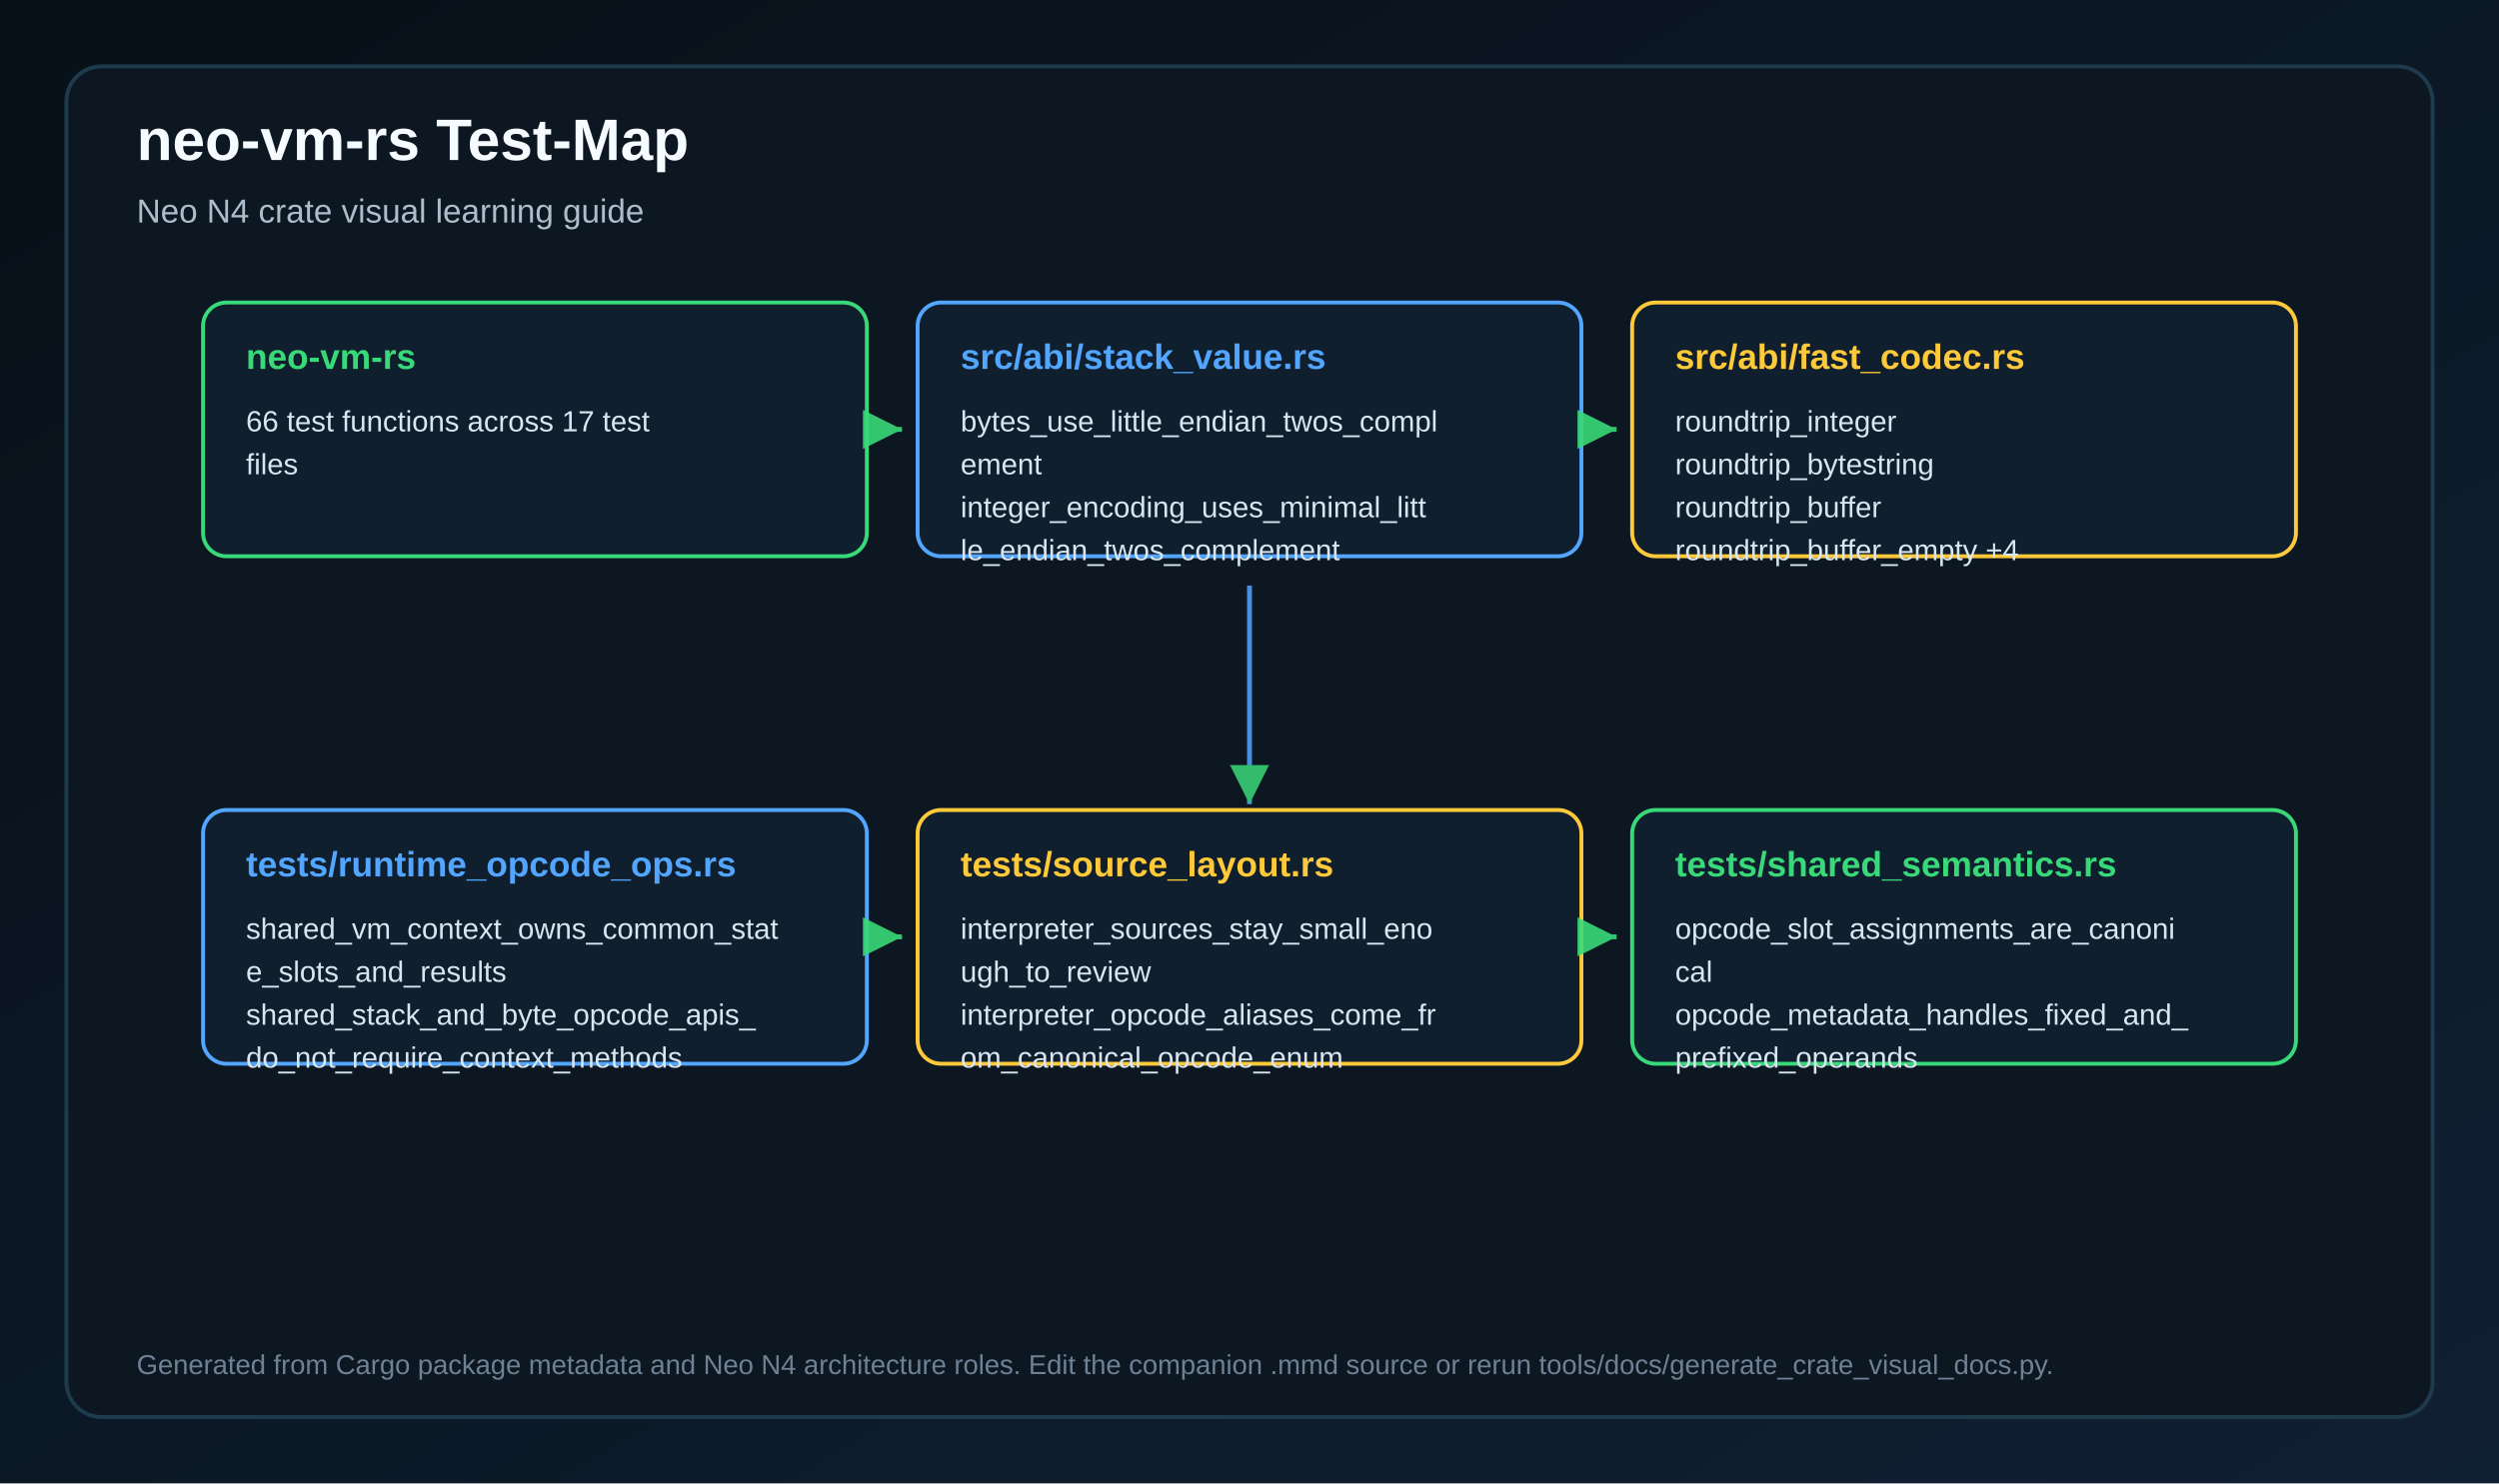
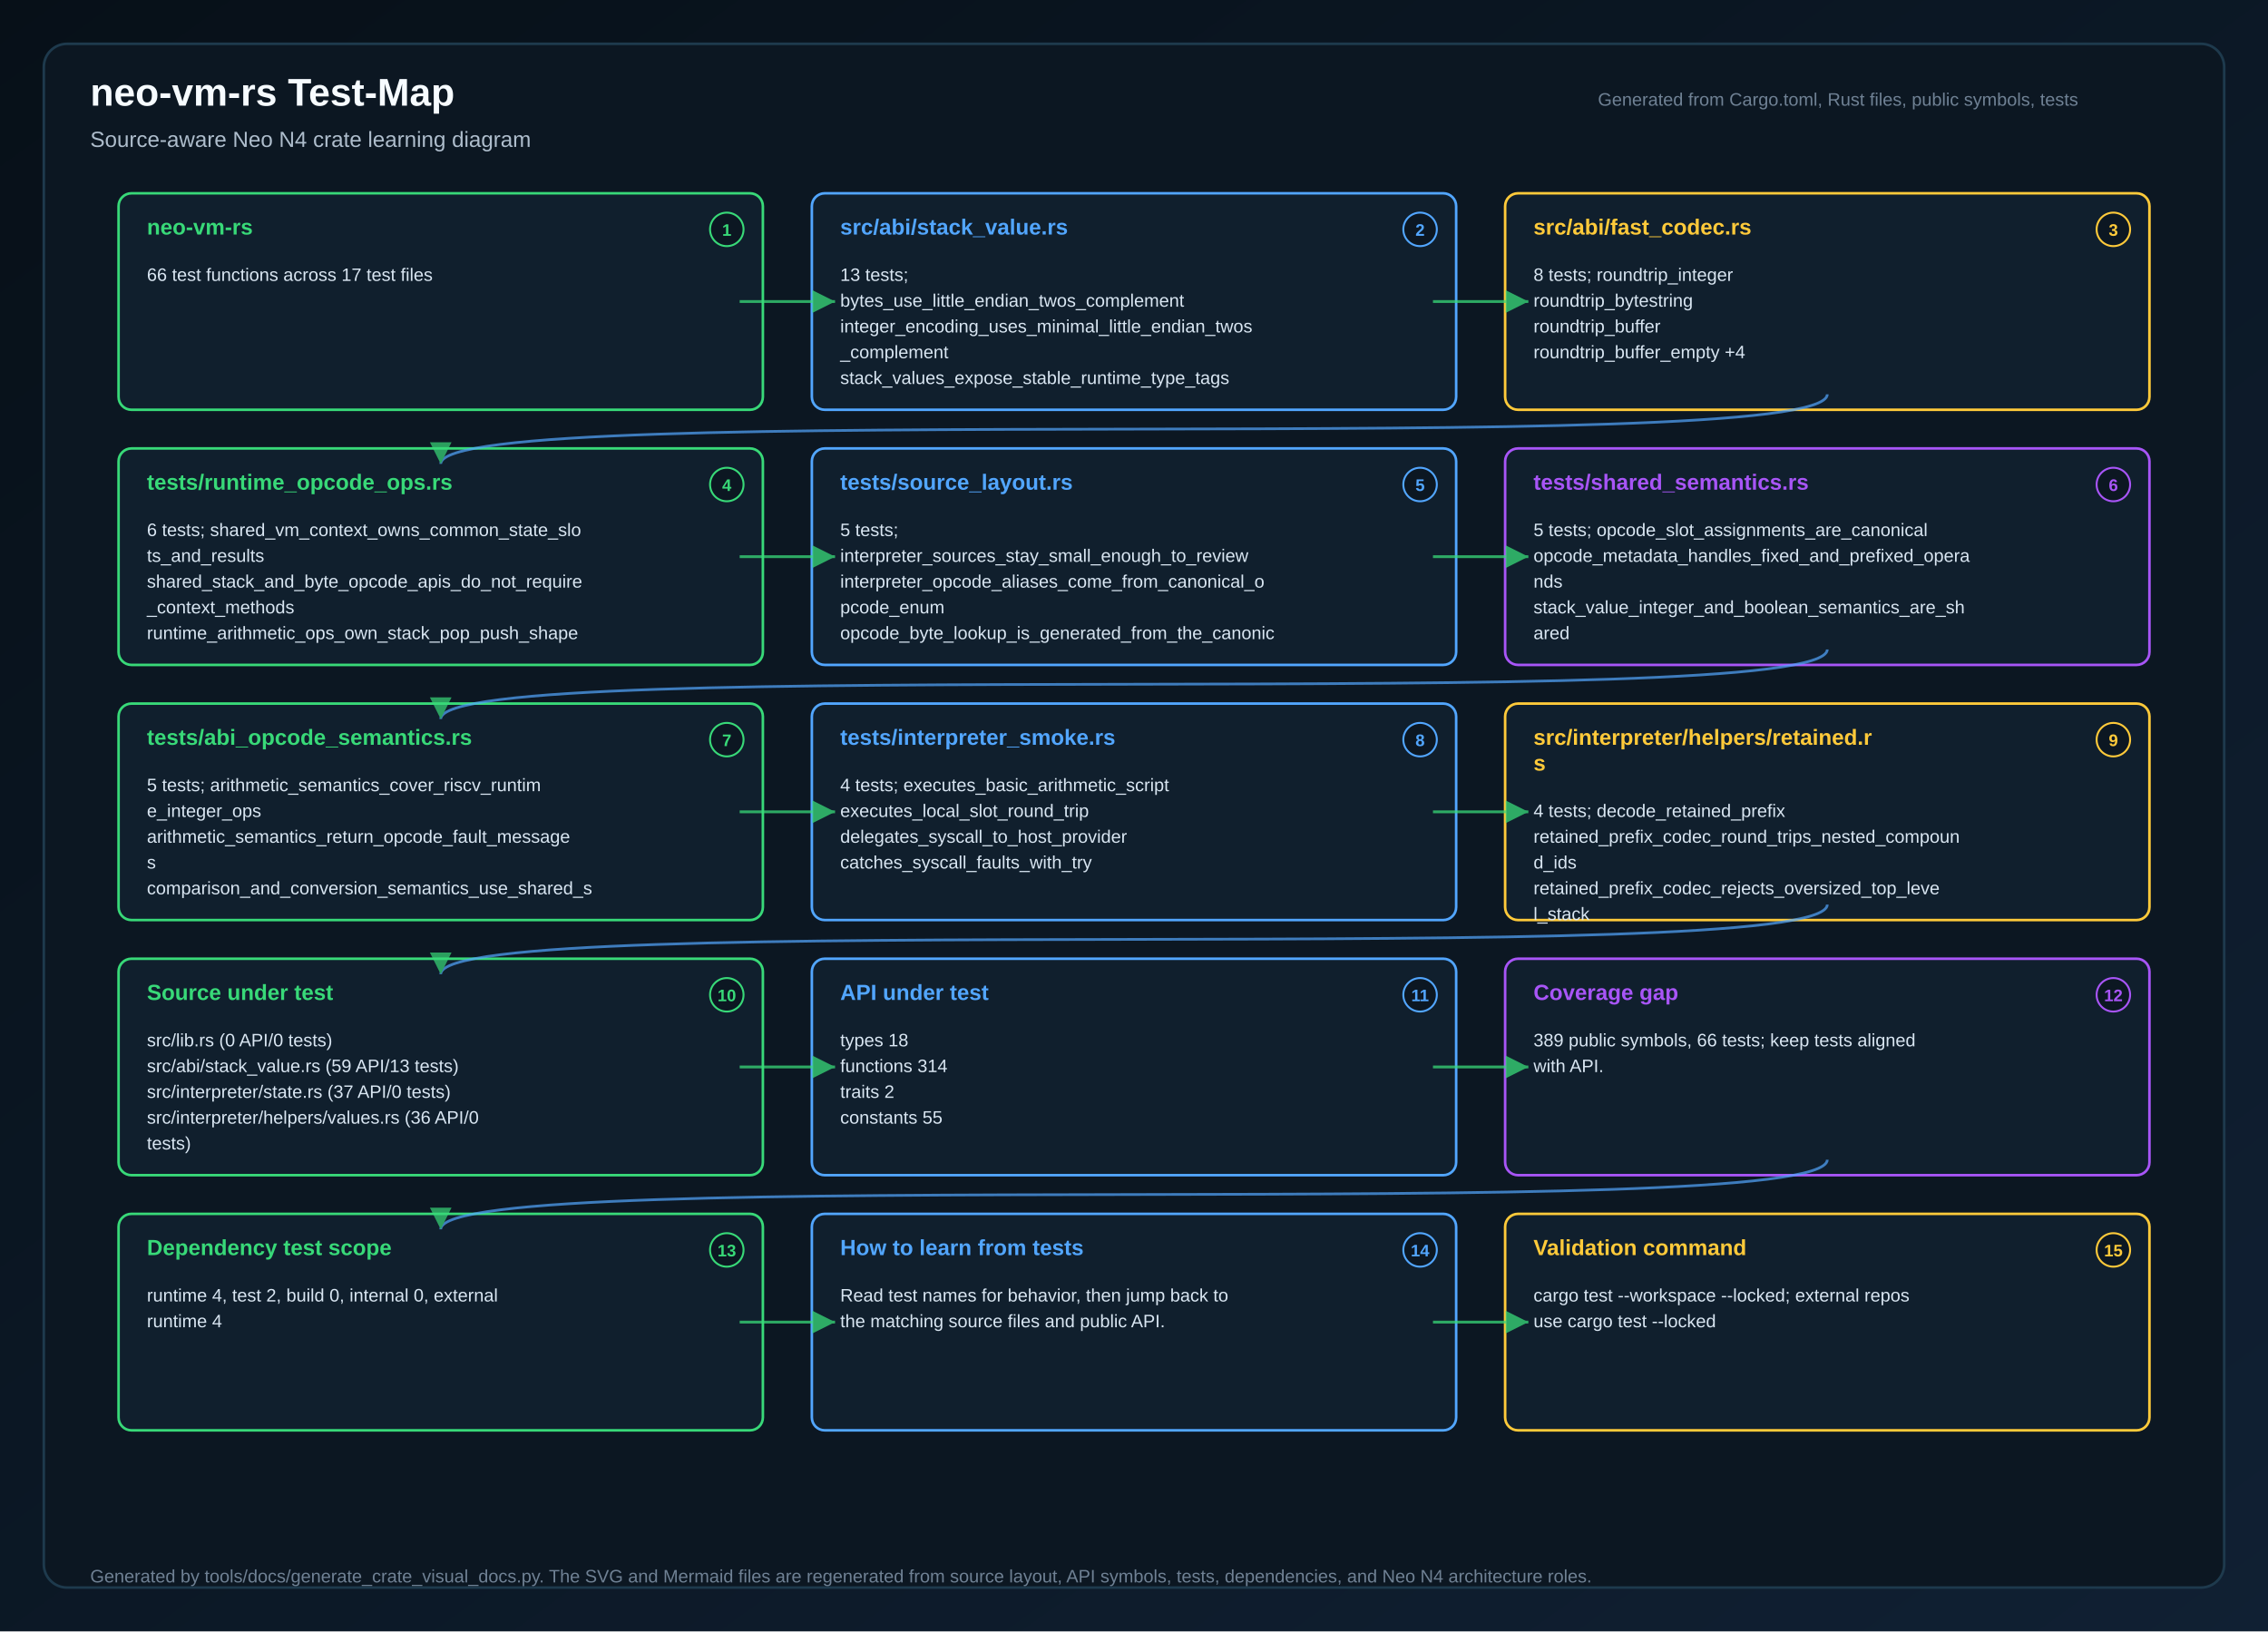
- <svg xmlns="http://www.w3.org/2000/svg" width="1280" height="760" viewBox="0 0 1280 760" role="img" aria-label="neo-vm-rs Test-Map">
+ <svg xmlns="http://www.w3.org/2000/svg" width="1760" height="1266" viewBox="0 0 1760 1266" role="img" aria-label="neo-vm-rs Test-Map">
  <defs>
    <linearGradient id="bg" x1="0" x2="1" y1="0" y2="1">
      <stop offset="0" stop-color="#071018" />
      <stop offset="1" stop-color="#102033" />
    </linearGradient>
    <marker id="arrow" markerWidth="12" markerHeight="12" refX="10" refY="6" orient="auto">
      <path d="M2,2 L10,6 L2,10 Z" fill="#38d978" />
    </marker>
  </defs>
-   <rect x="0" y="0" width="1280" height="760" fill="url(#bg)" />
-   <rect x="34" y="34" width="1212" height="692" rx="18" fill="#0c1722" stroke="#1e3a4d" stroke-width="2" />
+   <rect x="0" y="0" width="1760" height="1266" fill="url(#bg)" />
+   <rect x="34" y="34" width="1692" height="1198" rx="18" fill="#0c1722" stroke="#1e3a4d" stroke-width="2" />
  <text x="70" y="82" fill="#f6fbff" font-size="30" font-family="Segoe UI, Arial, sans-serif" font-weight="700">neo-vm-rs Test-Map</text>
-   <text x="70" y="114" fill="#aebdcc" font-size="17" font-family="Segoe UI, Arial, sans-serif">Neo N4 crate visual learning guide</text>
-   <rect x="104" y="155" width="340" height="130" rx="12" fill="#101f2d" stroke="#38d978" stroke-width="2" />
-   <text x="126" y="189" fill="#38d978" font-size="18" font-family="Segoe UI, Arial, sans-serif" font-weight="700">neo-vm-rs</text>
-   <text x="126" y="221" fill="#d9e6f2" font-size="15" font-family="Segoe UI, Arial, sans-serif">66 test functions across 17 test</text>
-   <text x="126" y="243" fill="#d9e6f2" font-size="15" font-family="Segoe UI, Arial, sans-serif">files</text>
-   <rect x="470" y="155" width="340" height="130" rx="12" fill="#101f2d" stroke="#52a6ff" stroke-width="2" />
-   <text x="492" y="189" fill="#52a6ff" font-size="18" font-family="Segoe UI, Arial, sans-serif" font-weight="700">src/abi/stack_value.rs</text>
-   <text x="492" y="221" fill="#d9e6f2" font-size="15" font-family="Segoe UI, Arial, sans-serif">bytes_use_little_endian_twos_compl</text>
-   <text x="492" y="243" fill="#d9e6f2" font-size="15" font-family="Segoe UI, Arial, sans-serif">ement</text>
-   <text x="492" y="265" fill="#d9e6f2" font-size="15" font-family="Segoe UI, Arial, sans-serif">integer_encoding_uses_minimal_litt</text>
-   <text x="492" y="287" fill="#d9e6f2" font-size="15" font-family="Segoe UI, Arial, sans-serif">le_endian_twos_complement</text>
-   <line x1="452" y1="220" x2="462" y2="220" stroke="#38d978" stroke-width="2.5" marker-end="url(#arrow)" opacity="0.9" />
-   <rect x="836" y="155" width="340" height="130" rx="12" fill="#101f2d" stroke="#ffca3a" stroke-width="2" />
-   <text x="858" y="189" fill="#ffca3a" font-size="18" font-family="Segoe UI, Arial, sans-serif" font-weight="700">src/abi/fast_codec.rs</text>
-   <text x="858" y="221" fill="#d9e6f2" font-size="15" font-family="Segoe UI, Arial, sans-serif">roundtrip_integer</text>
-   <text x="858" y="243" fill="#d9e6f2" font-size="15" font-family="Segoe UI, Arial, sans-serif">roundtrip_bytestring</text>
-   <text x="858" y="265" fill="#d9e6f2" font-size="15" font-family="Segoe UI, Arial, sans-serif">roundtrip_buffer</text>
-   <text x="858" y="287" fill="#d9e6f2" font-size="15" font-family="Segoe UI, Arial, sans-serif">roundtrip_buffer_empty +4</text>
-   <line x1="818" y1="220" x2="828" y2="220" stroke="#38d978" stroke-width="2.5" marker-end="url(#arrow)" opacity="0.9" />
-   <rect x="104" y="415" width="340" height="130" rx="12" fill="#101f2d" stroke="#52a6ff" stroke-width="2" />
-   <text x="126" y="449" fill="#52a6ff" font-size="18" font-family="Segoe UI, Arial, sans-serif" font-weight="700">tests/runtime_opcode_ops.rs</text>
-   <text x="126" y="481" fill="#d9e6f2" font-size="15" font-family="Segoe UI, Arial, sans-serif">shared_vm_context_owns_common_stat</text>
-   <text x="126" y="503" fill="#d9e6f2" font-size="15" font-family="Segoe UI, Arial, sans-serif">e_slots_and_results</text>
-   <text x="126" y="525" fill="#d9e6f2" font-size="15" font-family="Segoe UI, Arial, sans-serif">shared_stack_and_byte_opcode_apis_</text>
-   <text x="126" y="547" fill="#d9e6f2" font-size="15" font-family="Segoe UI, Arial, sans-serif">do_not_require_context_methods</text>
-   <rect x="470" y="415" width="340" height="130" rx="12" fill="#101f2d" stroke="#ffca3a" stroke-width="2" />
-   <text x="492" y="449" fill="#ffca3a" font-size="18" font-family="Segoe UI, Arial, sans-serif" font-weight="700">tests/source_layout.rs</text>
-   <text x="492" y="481" fill="#d9e6f2" font-size="15" font-family="Segoe UI, Arial, sans-serif">interpreter_sources_stay_small_eno</text>
-   <text x="492" y="503" fill="#d9e6f2" font-size="15" font-family="Segoe UI, Arial, sans-serif">ugh_to_review</text>
-   <text x="492" y="525" fill="#d9e6f2" font-size="15" font-family="Segoe UI, Arial, sans-serif">interpreter_opcode_aliases_come_fr</text>
-   <text x="492" y="547" fill="#d9e6f2" font-size="15" font-family="Segoe UI, Arial, sans-serif">om_canonical_opcode_enum</text>
-   <line x1="452" y1="480" x2="462" y2="480" stroke="#38d978" stroke-width="2.5" marker-end="url(#arrow)" opacity="0.9" />
-   <rect x="836" y="415" width="340" height="130" rx="12" fill="#101f2d" stroke="#38d978" stroke-width="2" />
-   <text x="858" y="449" fill="#38d978" font-size="18" font-family="Segoe UI, Arial, sans-serif" font-weight="700">tests/shared_semantics.rs</text>
-   <text x="858" y="481" fill="#d9e6f2" font-size="15" font-family="Segoe UI, Arial, sans-serif">opcode_slot_assignments_are_canoni</text>
-   <text x="858" y="503" fill="#d9e6f2" font-size="15" font-family="Segoe UI, Arial, sans-serif">cal</text>
-   <text x="858" y="525" fill="#d9e6f2" font-size="15" font-family="Segoe UI, Arial, sans-serif">opcode_metadata_handles_fixed_and_</text>
-   <text x="858" y="547" fill="#d9e6f2" font-size="15" font-family="Segoe UI, Arial, sans-serif">prefixed_operands</text>
-   <line x1="818" y1="480" x2="828" y2="480" stroke="#38d978" stroke-width="2.5" marker-end="url(#arrow)" opacity="0.9" />
-   <path d="M640 300 C640 350 640 370 640 412" stroke="#52a6ff" stroke-width="2.5" fill="none" marker-end="url(#arrow)" opacity="0.85" />
-   <text x="70" y="704" fill="#6f8194" font-size="14" font-family="Segoe UI, Arial, sans-serif">Generated from Cargo package metadata and Neo N4 architecture roles. Edit the companion .mmd source or rerun tools/docs/generate_crate_visual_docs.py.</text>
+   <text x="70" y="114" fill="#aebdcc" font-size="17" font-family="Segoe UI, Arial, sans-serif">Source-aware Neo N4 crate learning diagram</text>
+   <text x="1240" y="82" fill="#6f8194" font-size="14" font-family="Segoe UI, Arial, sans-serif">Generated from Cargo.toml, Rust files, public symbols, tests</text>
+   <rect x="92" y="150" width="500" height="168" rx="10" fill="#101f2d" stroke="#38d978" stroke-width="2" />
+   <circle cx="564" cy="178" r="13" fill="#0c1722" stroke="#38d978" stroke-width="1.5" />
+   <text x="564" y="183" text-anchor="middle" fill="#38d978" font-size="13" font-family="Segoe UI, Arial, sans-serif" font-weight="700">1</text>
+   <text x="114" y="182" fill="#38d978" font-size="17" font-family="Segoe UI, Arial, sans-serif" font-weight="700">neo-vm-rs</text>
+   <text x="114" y="218" fill="#d9e6f2" font-size="14" font-family="Segoe UI, Arial, sans-serif">66 test functions across 17 test files</text>
+   <rect x="630" y="150" width="500" height="168" rx="10" fill="#101f2d" stroke="#52a6ff" stroke-width="2" />
+   <circle cx="1102" cy="178" r="13" fill="#0c1722" stroke="#52a6ff" stroke-width="1.5" />
+   <text x="1102" y="183" text-anchor="middle" fill="#52a6ff" font-size="13" font-family="Segoe UI, Arial, sans-serif" font-weight="700">2</text>
+   <text x="652" y="182" fill="#52a6ff" font-size="17" font-family="Segoe UI, Arial, sans-serif" font-weight="700">src/abi/stack_value.rs</text>
+   <text x="652" y="218" fill="#d9e6f2" font-size="14" font-family="Segoe UI, Arial, sans-serif">13 tests;</text>
+   <text x="652" y="238" fill="#d9e6f2" font-size="14" font-family="Segoe UI, Arial, sans-serif">bytes_use_little_endian_twos_complement</text>
+   <text x="652" y="258" fill="#d9e6f2" font-size="14" font-family="Segoe UI, Arial, sans-serif">integer_encoding_uses_minimal_little_endian_twos</text>
+   <text x="652" y="278" fill="#d9e6f2" font-size="14" font-family="Segoe UI, Arial, sans-serif">_complement</text>
+   <text x="652" y="298" fill="#d9e6f2" font-size="14" font-family="Segoe UI, Arial, sans-serif">stack_values_expose_stable_runtime_type_tags</text>
+   <rect x="1168" y="150" width="500" height="168" rx="10" fill="#101f2d" stroke="#ffca3a" stroke-width="2" />
+   <circle cx="1640" cy="178" r="13" fill="#0c1722" stroke="#ffca3a" stroke-width="1.5" />
+   <text x="1640" y="183" text-anchor="middle" fill="#ffca3a" font-size="13" font-family="Segoe UI, Arial, sans-serif" font-weight="700">3</text>
+   <text x="1190" y="182" fill="#ffca3a" font-size="17" font-family="Segoe UI, Arial, sans-serif" font-weight="700">src/abi/fast_codec.rs</text>
+   <text x="1190" y="218" fill="#d9e6f2" font-size="14" font-family="Segoe UI, Arial, sans-serif">8 tests; roundtrip_integer</text>
+   <text x="1190" y="238" fill="#d9e6f2" font-size="14" font-family="Segoe UI, Arial, sans-serif">roundtrip_bytestring</text>
+   <text x="1190" y="258" fill="#d9e6f2" font-size="14" font-family="Segoe UI, Arial, sans-serif">roundtrip_buffer</text>
+   <text x="1190" y="278" fill="#d9e6f2" font-size="14" font-family="Segoe UI, Arial, sans-serif">roundtrip_buffer_empty +4</text>
+   <rect x="92" y="348" width="500" height="168" rx="10" fill="#101f2d" stroke="#38d978" stroke-width="2" />
+   <circle cx="564" cy="376" r="13" fill="#0c1722" stroke="#38d978" stroke-width="1.5" />
+   <text x="564" y="381" text-anchor="middle" fill="#38d978" font-size="13" font-family="Segoe UI, Arial, sans-serif" font-weight="700">4</text>
+   <text x="114" y="380" fill="#38d978" font-size="17" font-family="Segoe UI, Arial, sans-serif" font-weight="700">tests/runtime_opcode_ops.rs</text>
+   <text x="114" y="416" fill="#d9e6f2" font-size="14" font-family="Segoe UI, Arial, sans-serif">6 tests; shared_vm_context_owns_common_state_slo</text>
+   <text x="114" y="436" fill="#d9e6f2" font-size="14" font-family="Segoe UI, Arial, sans-serif">ts_and_results</text>
+   <text x="114" y="456" fill="#d9e6f2" font-size="14" font-family="Segoe UI, Arial, sans-serif">shared_stack_and_byte_opcode_apis_do_not_require</text>
+   <text x="114" y="476" fill="#d9e6f2" font-size="14" font-family="Segoe UI, Arial, sans-serif">_context_methods</text>
+   <text x="114" y="496" fill="#d9e6f2" font-size="14" font-family="Segoe UI, Arial, sans-serif">runtime_arithmetic_ops_own_stack_pop_push_shape</text>
+   <rect x="630" y="348" width="500" height="168" rx="10" fill="#101f2d" stroke="#52a6ff" stroke-width="2" />
+   <circle cx="1102" cy="376" r="13" fill="#0c1722" stroke="#52a6ff" stroke-width="1.5" />
+   <text x="1102" y="381" text-anchor="middle" fill="#52a6ff" font-size="13" font-family="Segoe UI, Arial, sans-serif" font-weight="700">5</text>
+   <text x="652" y="380" fill="#52a6ff" font-size="17" font-family="Segoe UI, Arial, sans-serif" font-weight="700">tests/source_layout.rs</text>
+   <text x="652" y="416" fill="#d9e6f2" font-size="14" font-family="Segoe UI, Arial, sans-serif">5 tests;</text>
+   <text x="652" y="436" fill="#d9e6f2" font-size="14" font-family="Segoe UI, Arial, sans-serif">interpreter_sources_stay_small_enough_to_review</text>
+   <text x="652" y="456" fill="#d9e6f2" font-size="14" font-family="Segoe UI, Arial, sans-serif">interpreter_opcode_aliases_come_from_canonical_o</text>
+   <text x="652" y="476" fill="#d9e6f2" font-size="14" font-family="Segoe UI, Arial, sans-serif">pcode_enum</text>
+   <text x="652" y="496" fill="#d9e6f2" font-size="14" font-family="Segoe UI, Arial, sans-serif">opcode_byte_lookup_is_generated_from_the_canonic</text>
+   <rect x="1168" y="348" width="500" height="168" rx="10" fill="#101f2d" stroke="#a855f7" stroke-width="2" />
+   <circle cx="1640" cy="376" r="13" fill="#0c1722" stroke="#a855f7" stroke-width="1.5" />
+   <text x="1640" y="381" text-anchor="middle" fill="#a855f7" font-size="13" font-family="Segoe UI, Arial, sans-serif" font-weight="700">6</text>
+   <text x="1190" y="380" fill="#a855f7" font-size="17" font-family="Segoe UI, Arial, sans-serif" font-weight="700">tests/shared_semantics.rs</text>
+   <text x="1190" y="416" fill="#d9e6f2" font-size="14" font-family="Segoe UI, Arial, sans-serif">5 tests; opcode_slot_assignments_are_canonical</text>
+   <text x="1190" y="436" fill="#d9e6f2" font-size="14" font-family="Segoe UI, Arial, sans-serif">opcode_metadata_handles_fixed_and_prefixed_opera</text>
+   <text x="1190" y="456" fill="#d9e6f2" font-size="14" font-family="Segoe UI, Arial, sans-serif">nds</text>
+   <text x="1190" y="476" fill="#d9e6f2" font-size="14" font-family="Segoe UI, Arial, sans-serif">stack_value_integer_and_boolean_semantics_are_sh</text>
+   <text x="1190" y="496" fill="#d9e6f2" font-size="14" font-family="Segoe UI, Arial, sans-serif">ared</text>
+   <rect x="92" y="546" width="500" height="168" rx="10" fill="#101f2d" stroke="#38d978" stroke-width="2" />
+   <circle cx="564" cy="574" r="13" fill="#0c1722" stroke="#38d978" stroke-width="1.5" />
+   <text x="564" y="579" text-anchor="middle" fill="#38d978" font-size="13" font-family="Segoe UI, Arial, sans-serif" font-weight="700">7</text>
+   <text x="114" y="578" fill="#38d978" font-size="17" font-family="Segoe UI, Arial, sans-serif" font-weight="700">tests/abi_opcode_semantics.rs</text>
+   <text x="114" y="614" fill="#d9e6f2" font-size="14" font-family="Segoe UI, Arial, sans-serif">5 tests; arithmetic_semantics_cover_riscv_runtim</text>
+   <text x="114" y="634" fill="#d9e6f2" font-size="14" font-family="Segoe UI, Arial, sans-serif">e_integer_ops</text>
+   <text x="114" y="654" fill="#d9e6f2" font-size="14" font-family="Segoe UI, Arial, sans-serif">arithmetic_semantics_return_opcode_fault_message</text>
+   <text x="114" y="674" fill="#d9e6f2" font-size="14" font-family="Segoe UI, Arial, sans-serif">s</text>
+   <text x="114" y="694" fill="#d9e6f2" font-size="14" font-family="Segoe UI, Arial, sans-serif">comparison_and_conversion_semantics_use_shared_s</text>
+   <rect x="630" y="546" width="500" height="168" rx="10" fill="#101f2d" stroke="#52a6ff" stroke-width="2" />
+   <circle cx="1102" cy="574" r="13" fill="#0c1722" stroke="#52a6ff" stroke-width="1.5" />
+   <text x="1102" y="579" text-anchor="middle" fill="#52a6ff" font-size="13" font-family="Segoe UI, Arial, sans-serif" font-weight="700">8</text>
+   <text x="652" y="578" fill="#52a6ff" font-size="17" font-family="Segoe UI, Arial, sans-serif" font-weight="700">tests/interpreter_smoke.rs</text>
+   <text x="652" y="614" fill="#d9e6f2" font-size="14" font-family="Segoe UI, Arial, sans-serif">4 tests; executes_basic_arithmetic_script</text>
+   <text x="652" y="634" fill="#d9e6f2" font-size="14" font-family="Segoe UI, Arial, sans-serif">executes_local_slot_round_trip</text>
+   <text x="652" y="654" fill="#d9e6f2" font-size="14" font-family="Segoe UI, Arial, sans-serif">delegates_syscall_to_host_provider</text>
+   <text x="652" y="674" fill="#d9e6f2" font-size="14" font-family="Segoe UI, Arial, sans-serif">catches_syscall_faults_with_try</text>
+   <rect x="1168" y="546" width="500" height="168" rx="10" fill="#101f2d" stroke="#ffca3a" stroke-width="2" />
+   <circle cx="1640" cy="574" r="13" fill="#0c1722" stroke="#ffca3a" stroke-width="1.5" />
+   <text x="1640" y="579" text-anchor="middle" fill="#ffca3a" font-size="13" font-family="Segoe UI, Arial, sans-serif" font-weight="700">9</text>
+   <text x="1190" y="578" fill="#ffca3a" font-size="17" font-family="Segoe UI, Arial, sans-serif" font-weight="700">src/interpreter/helpers/retained.r</text>
+   <text x="1190" y="598" fill="#ffca3a" font-size="17" font-family="Segoe UI, Arial, sans-serif" font-weight="700">s</text>
+   <text x="1190" y="634" fill="#d9e6f2" font-size="14" font-family="Segoe UI, Arial, sans-serif">4 tests; decode_retained_prefix</text>
+   <text x="1190" y="654" fill="#d9e6f2" font-size="14" font-family="Segoe UI, Arial, sans-serif">retained_prefix_codec_round_trips_nested_compoun</text>
+   <text x="1190" y="674" fill="#d9e6f2" font-size="14" font-family="Segoe UI, Arial, sans-serif">d_ids</text>
+   <text x="1190" y="694" fill="#d9e6f2" font-size="14" font-family="Segoe UI, Arial, sans-serif">retained_prefix_codec_rejects_oversized_top_leve</text>
+   <text x="1190" y="714" fill="#d9e6f2" font-size="14" font-family="Segoe UI, Arial, sans-serif">l_stack</text>
+   <rect x="92" y="744" width="500" height="168" rx="10" fill="#101f2d" stroke="#38d978" stroke-width="2" />
+   <circle cx="564" cy="772" r="13" fill="#0c1722" stroke="#38d978" stroke-width="1.5" />
+   <text x="564" y="777" text-anchor="middle" fill="#38d978" font-size="13" font-family="Segoe UI, Arial, sans-serif" font-weight="700">10</text>
+   <text x="114" y="776" fill="#38d978" font-size="17" font-family="Segoe UI, Arial, sans-serif" font-weight="700">Source under test</text>
+   <text x="114" y="812" fill="#d9e6f2" font-size="14" font-family="Segoe UI, Arial, sans-serif">src/lib.rs (0 API/0 tests)</text>
+   <text x="114" y="832" fill="#d9e6f2" font-size="14" font-family="Segoe UI, Arial, sans-serif">src/abi/stack_value.rs (59 API/13 tests)</text>
+   <text x="114" y="852" fill="#d9e6f2" font-size="14" font-family="Segoe UI, Arial, sans-serif">src/interpreter/state.rs (37 API/0 tests)</text>
+   <text x="114" y="872" fill="#d9e6f2" font-size="14" font-family="Segoe UI, Arial, sans-serif">src/interpreter/helpers/values.rs (36 API/0</text>
+   <text x="114" y="892" fill="#d9e6f2" font-size="14" font-family="Segoe UI, Arial, sans-serif">tests)</text>
+   <rect x="630" y="744" width="500" height="168" rx="10" fill="#101f2d" stroke="#52a6ff" stroke-width="2" />
+   <circle cx="1102" cy="772" r="13" fill="#0c1722" stroke="#52a6ff" stroke-width="1.5" />
+   <text x="1102" y="777" text-anchor="middle" fill="#52a6ff" font-size="13" font-family="Segoe UI, Arial, sans-serif" font-weight="700">11</text>
+   <text x="652" y="776" fill="#52a6ff" font-size="17" font-family="Segoe UI, Arial, sans-serif" font-weight="700">API under test</text>
+   <text x="652" y="812" fill="#d9e6f2" font-size="14" font-family="Segoe UI, Arial, sans-serif">types 18</text>
+   <text x="652" y="832" fill="#d9e6f2" font-size="14" font-family="Segoe UI, Arial, sans-serif">functions 314</text>
+   <text x="652" y="852" fill="#d9e6f2" font-size="14" font-family="Segoe UI, Arial, sans-serif">traits 2</text>
+   <text x="652" y="872" fill="#d9e6f2" font-size="14" font-family="Segoe UI, Arial, sans-serif">constants 55</text>
+   <rect x="1168" y="744" width="500" height="168" rx="10" fill="#101f2d" stroke="#a855f7" stroke-width="2" />
+   <circle cx="1640" cy="772" r="13" fill="#0c1722" stroke="#a855f7" stroke-width="1.5" />
+   <text x="1640" y="777" text-anchor="middle" fill="#a855f7" font-size="13" font-family="Segoe UI, Arial, sans-serif" font-weight="700">12</text>
+   <text x="1190" y="776" fill="#a855f7" font-size="17" font-family="Segoe UI, Arial, sans-serif" font-weight="700">Coverage gap</text>
+   <text x="1190" y="812" fill="#d9e6f2" font-size="14" font-family="Segoe UI, Arial, sans-serif">389 public symbols, 66 tests; keep tests aligned</text>
+   <text x="1190" y="832" fill="#d9e6f2" font-size="14" font-family="Segoe UI, Arial, sans-serif">with API.</text>
+   <rect x="92" y="942" width="500" height="168" rx="10" fill="#101f2d" stroke="#38d978" stroke-width="2" />
+   <circle cx="564" cy="970" r="13" fill="#0c1722" stroke="#38d978" stroke-width="1.5" />
+   <text x="564" y="975" text-anchor="middle" fill="#38d978" font-size="13" font-family="Segoe UI, Arial, sans-serif" font-weight="700">13</text>
+   <text x="114" y="974" fill="#38d978" font-size="17" font-family="Segoe UI, Arial, sans-serif" font-weight="700">Dependency test scope</text>
+   <text x="114" y="1010" fill="#d9e6f2" font-size="14" font-family="Segoe UI, Arial, sans-serif">runtime 4, test 2, build 0, internal 0, external</text>
+   <text x="114" y="1030" fill="#d9e6f2" font-size="14" font-family="Segoe UI, Arial, sans-serif">runtime 4</text>
+   <rect x="630" y="942" width="500" height="168" rx="10" fill="#101f2d" stroke="#52a6ff" stroke-width="2" />
+   <circle cx="1102" cy="970" r="13" fill="#0c1722" stroke="#52a6ff" stroke-width="1.5" />
+   <text x="1102" y="975" text-anchor="middle" fill="#52a6ff" font-size="13" font-family="Segoe UI, Arial, sans-serif" font-weight="700">14</text>
+   <text x="652" y="974" fill="#52a6ff" font-size="17" font-family="Segoe UI, Arial, sans-serif" font-weight="700">How to learn from tests</text>
+   <text x="652" y="1010" fill="#d9e6f2" font-size="14" font-family="Segoe UI, Arial, sans-serif">Read test names for behavior, then jump back to</text>
+   <text x="652" y="1030" fill="#d9e6f2" font-size="14" font-family="Segoe UI, Arial, sans-serif">the matching source files and public API.</text>
+   <rect x="1168" y="942" width="500" height="168" rx="10" fill="#101f2d" stroke="#ffca3a" stroke-width="2" />
+   <circle cx="1640" cy="970" r="13" fill="#0c1722" stroke="#ffca3a" stroke-width="1.5" />
+   <text x="1640" y="975" text-anchor="middle" fill="#ffca3a" font-size="13" font-family="Segoe UI, Arial, sans-serif" font-weight="700">15</text>
+   <text x="1190" y="974" fill="#ffca3a" font-size="17" font-family="Segoe UI, Arial, sans-serif" font-weight="700">Validation command</text>
+   <text x="1190" y="1010" fill="#d9e6f2" font-size="14" font-family="Segoe UI, Arial, sans-serif">cargo test --workspace --locked; external repos</text>
+   <text x="1190" y="1030" fill="#d9e6f2" font-size="14" font-family="Segoe UI, Arial, sans-serif">use cargo test --locked</text>
+   <line x1="574" y1="234" x2="648" y2="234" stroke="#38d978" stroke-width="2.2" marker-end="url(#arrow)" opacity="0.75" />
+   <line x1="1112" y1="234" x2="1186" y2="234" stroke="#38d978" stroke-width="2.2" marker-end="url(#arrow)" opacity="0.75" />
+   <line x1="574" y1="432" x2="648" y2="432" stroke="#38d978" stroke-width="2.2" marker-end="url(#arrow)" opacity="0.75" />
+   <line x1="1112" y1="432" x2="1186" y2="432" stroke="#38d978" stroke-width="2.2" marker-end="url(#arrow)" opacity="0.75" />
+   <line x1="574" y1="630" x2="648" y2="630" stroke="#38d978" stroke-width="2.2" marker-end="url(#arrow)" opacity="0.75" />
+   <line x1="1112" y1="630" x2="1186" y2="630" stroke="#38d978" stroke-width="2.2" marker-end="url(#arrow)" opacity="0.75" />
+   <line x1="574" y1="828" x2="648" y2="828" stroke="#38d978" stroke-width="2.2" marker-end="url(#arrow)" opacity="0.75" />
+   <line x1="1112" y1="828" x2="1186" y2="828" stroke="#38d978" stroke-width="2.2" marker-end="url(#arrow)" opacity="0.75" />
+   <line x1="574" y1="1026" x2="648" y2="1026" stroke="#38d978" stroke-width="2.2" marker-end="url(#arrow)" opacity="0.75" />
+   <line x1="1112" y1="1026" x2="1186" y2="1026" stroke="#38d978" stroke-width="2.2" marker-end="url(#arrow)" opacity="0.75" />
+   <path d="M1418 306 C1418 358, 342 308, 342 360" stroke="#52a6ff" stroke-width="2.1" fill="none" marker-end="url(#arrow)" opacity="0.7" />
+   <path d="M1418 504 C1418 556, 342 506, 342 558" stroke="#52a6ff" stroke-width="2.1" fill="none" marker-end="url(#arrow)" opacity="0.7" />
+   <path d="M1418 702 C1418 754, 342 704, 342 756" stroke="#52a6ff" stroke-width="2.1" fill="none" marker-end="url(#arrow)" opacity="0.7" />
+   <path d="M1418 900 C1418 952, 342 902, 342 954" stroke="#52a6ff" stroke-width="2.1" fill="none" marker-end="url(#arrow)" opacity="0.7" />
+   <text x="70" y="1228" fill="#6f8194" font-size="14" font-family="Segoe UI, Arial, sans-serif">Generated by tools/docs/generate_crate_visual_docs.py. The SVG and Mermaid files are regenerated from source layout, API symbols, tests, dependencies, and Neo N4 architecture roles.</text>
</svg>
